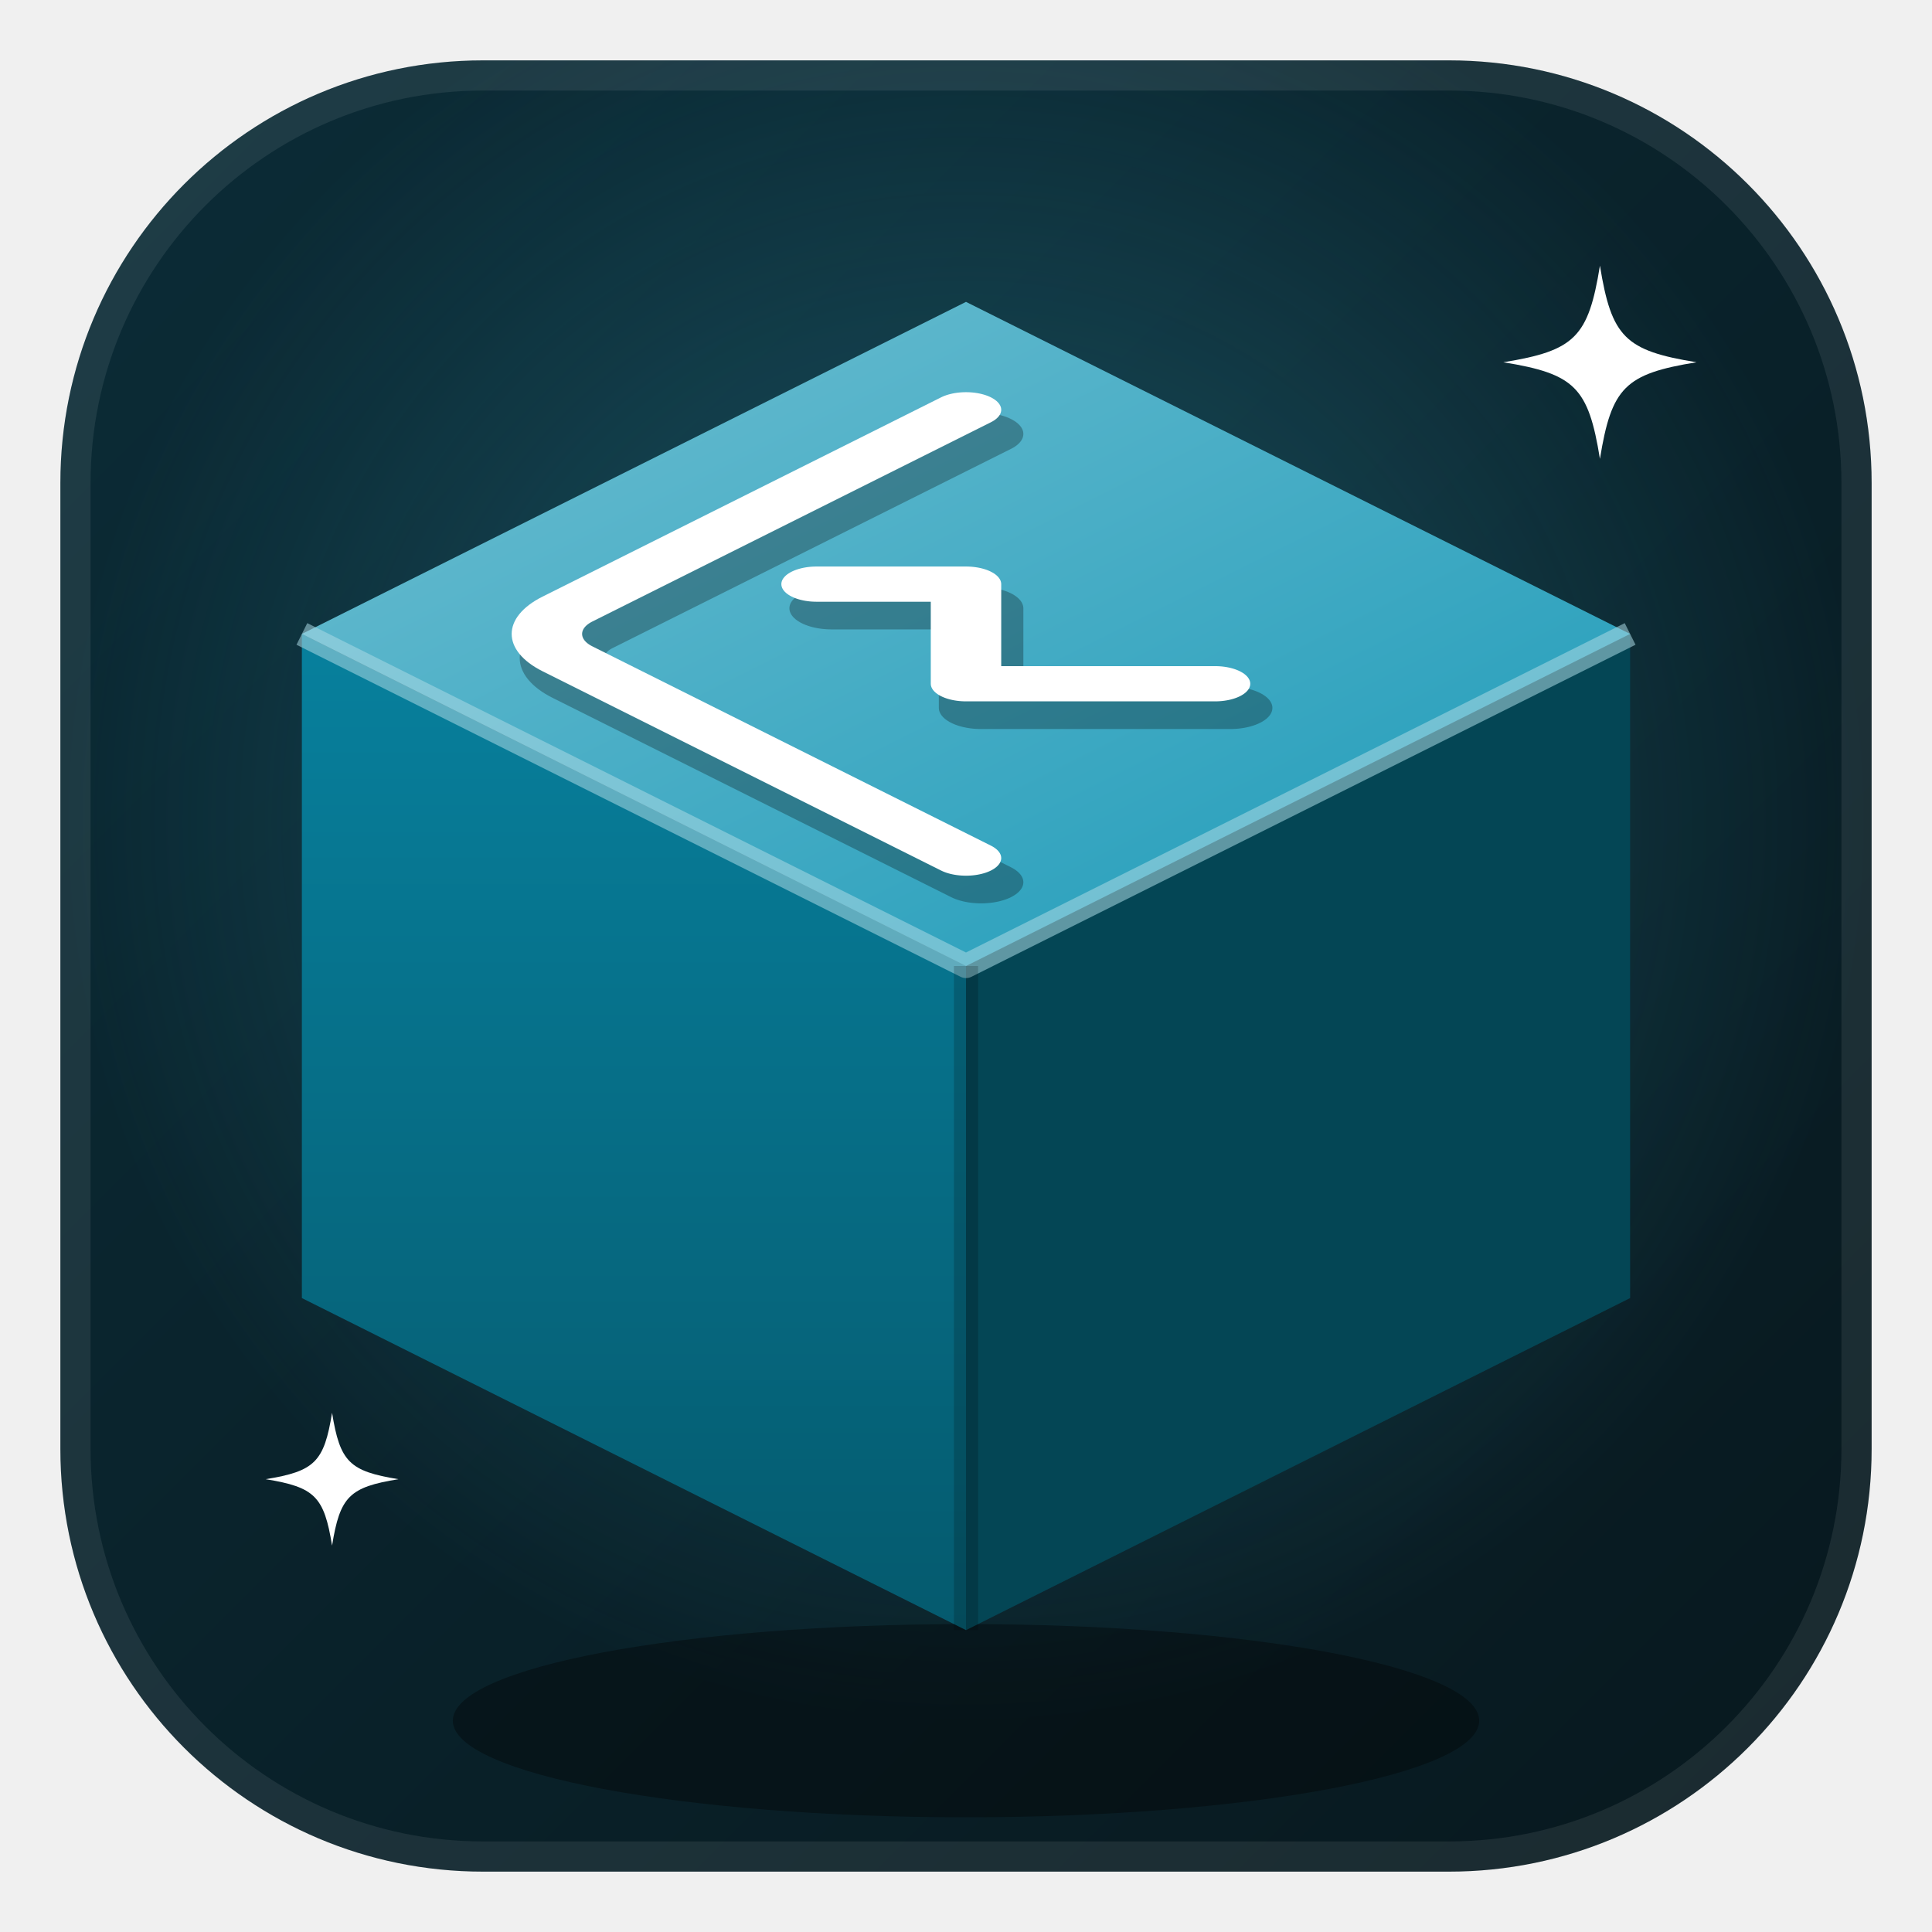
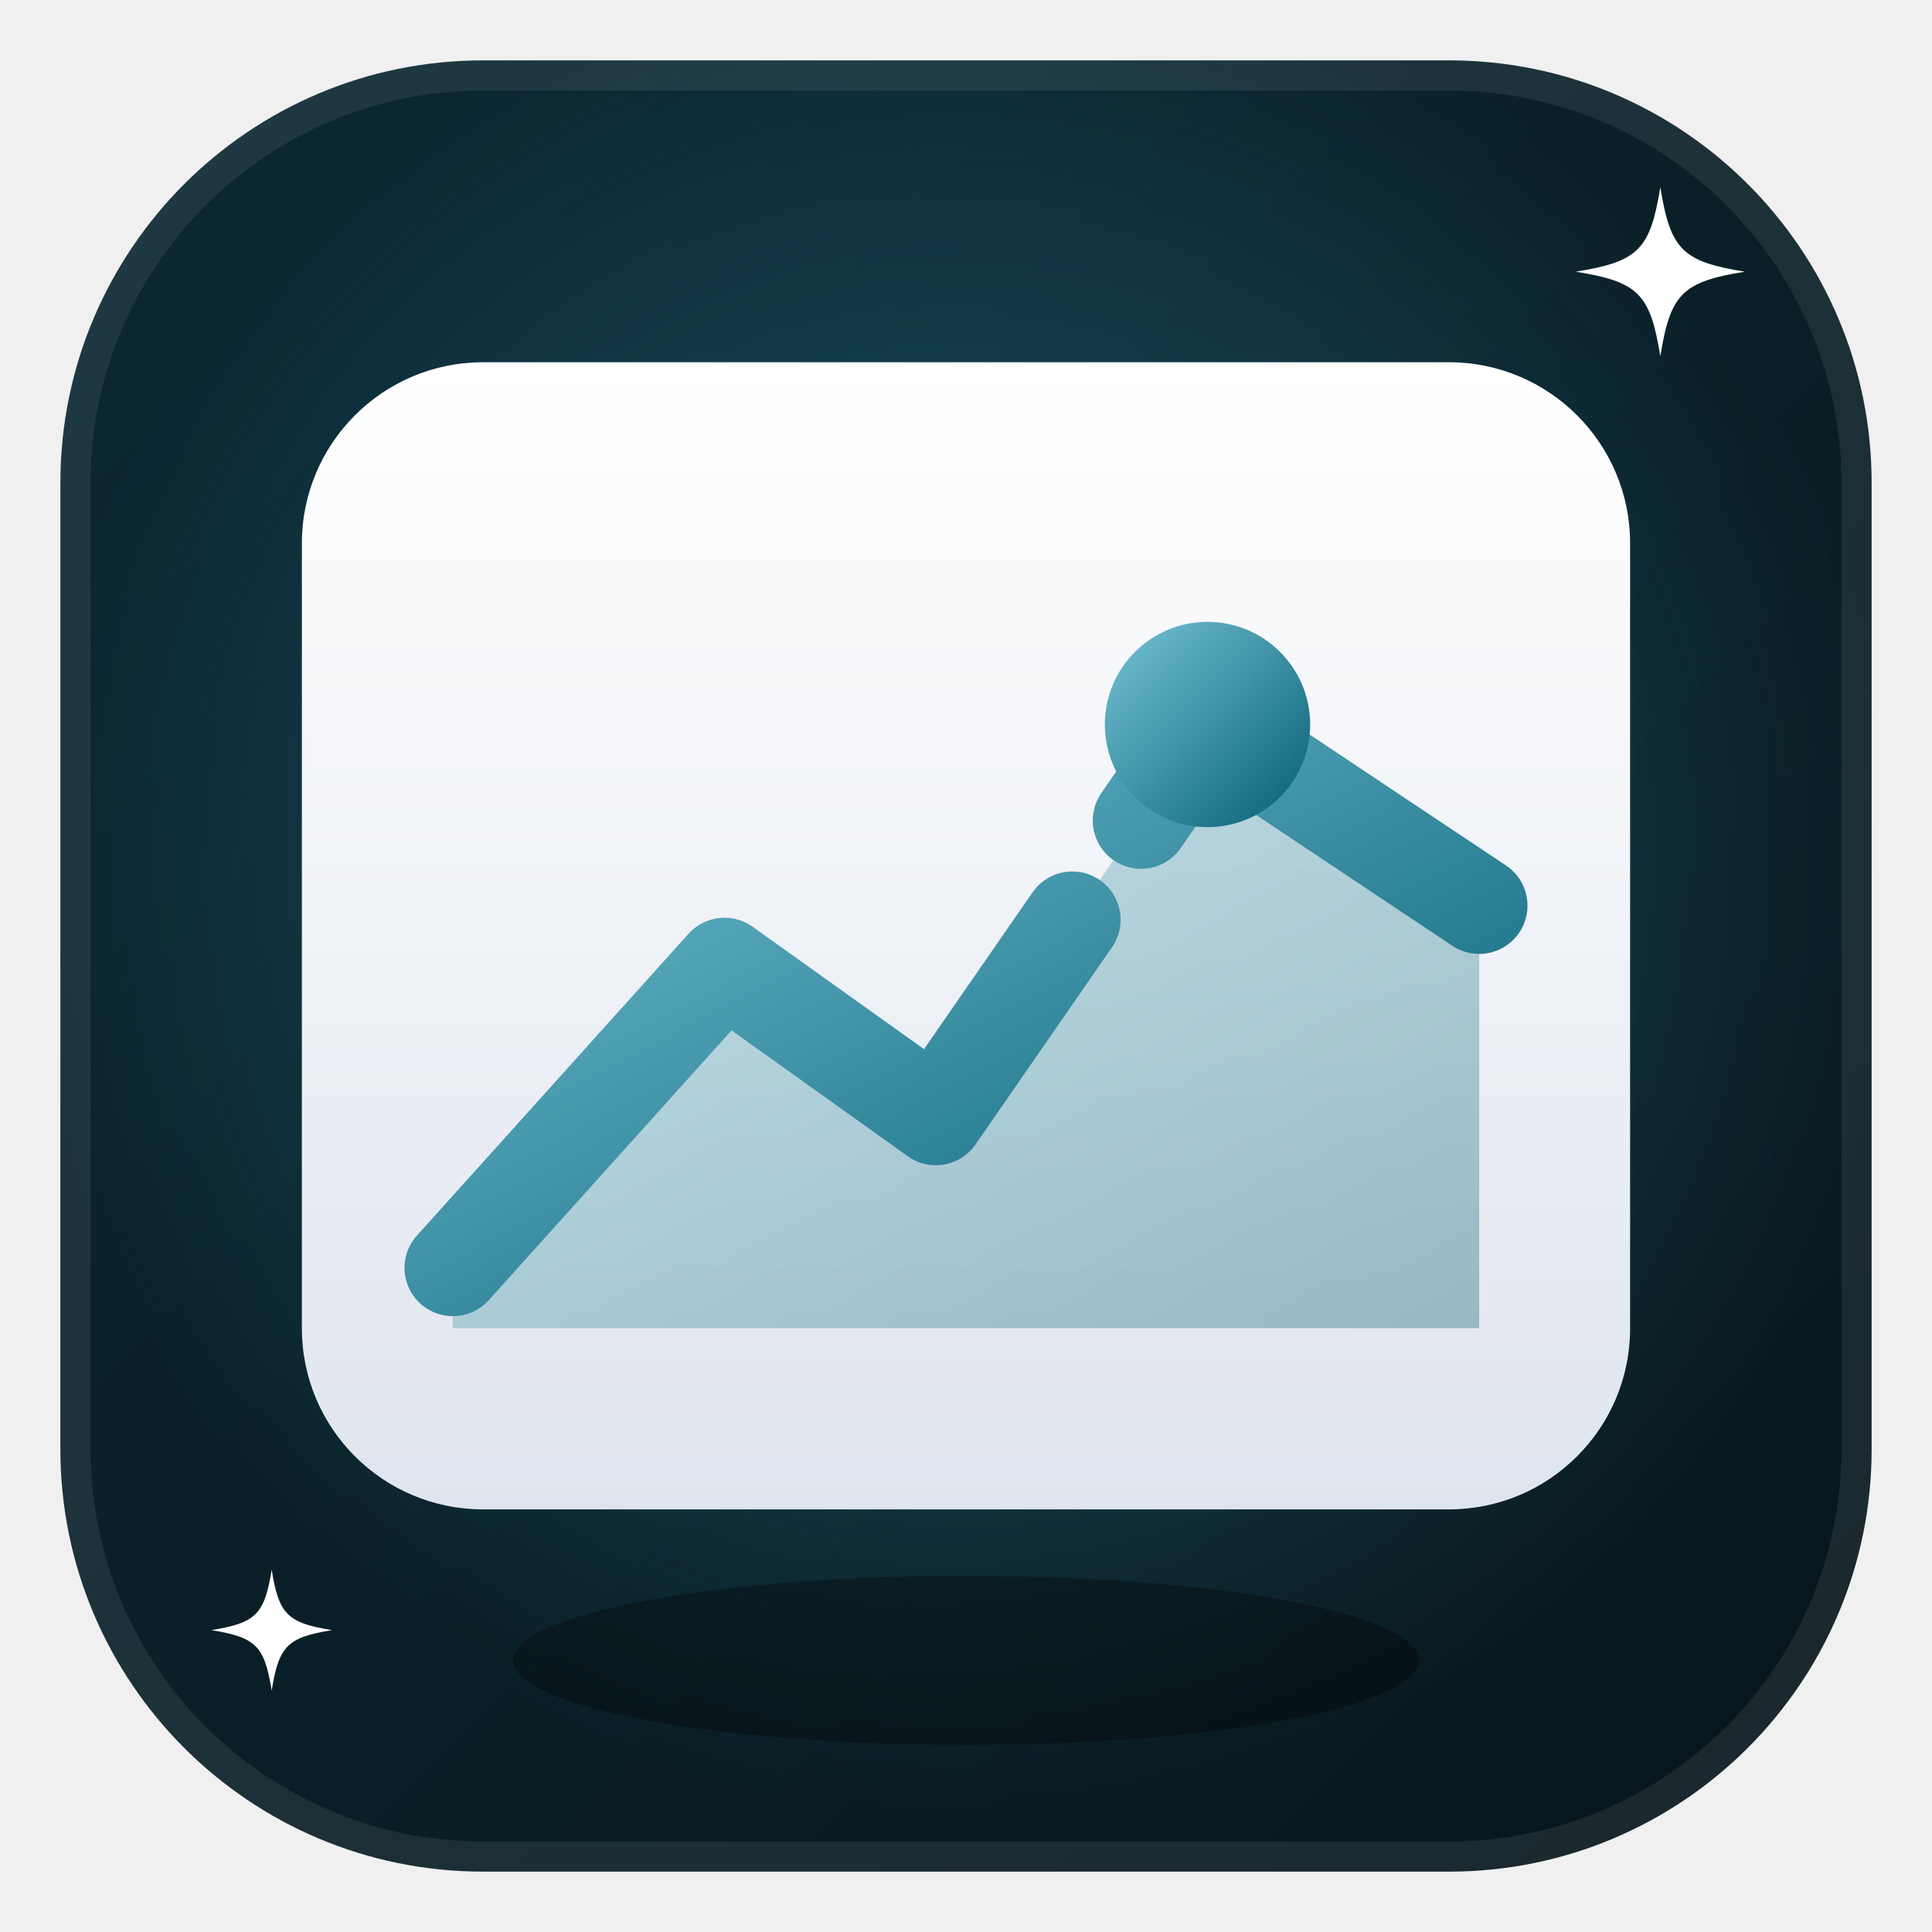
<svg xmlns="http://www.w3.org/2000/svg" viewBox="0 0 64 64" role="img" aria-hidden="true">
  <defs>
    <linearGradient id="bg" x1="0" y1="0" x2="1" y2="1">
-       <stop offset="0" stop-color="#0b2c37" />
-       <stop offset="1" stop-color="#08181e" />
+       <stop offset="0" stop-color="#0b2934" />
+       <stop offset="1" stop-color="#08151b" />
    </linearGradient>
-     <radialGradient id="halo" cx=".5" cy=".42" r=".5">
-       <stop offset="0" stop-color="#39a7c1" stop-opacity=".38" />
+     <radialGradient id="halo" cx=".5" cy=".45" r=".52">
+       <stop offset="0" stop-color="#39a7c1" stop-opacity=".42" />
      <stop offset="1" stop-color="#39a7c1" stop-opacity="0" />
    </radialGradient>
-     <linearGradient id="it" x1="0" y1="0" x2="1" y2="1">
-       <stop offset="0" stop-color="#70bfd2" />
-       <stop offset="1" stop-color="#1c9ab8" />
+     <linearGradient id="im" x1="0" y1="0" x2="1" y2="1">
+       <stop offset="0" stop-color="#77c3d5" />
+       <stop offset="1" stop-color="#055e74" />
    </linearGradient>
-     <linearGradient id="il" x1="0" y1="0" x2="0" y2="1">
-       <stop offset="0" stop-color="#07809d" />
-       <stop offset="1" stop-color="#055a6e" />
+     <linearGradient id="iv" x1="0" y1="0" x2="0" y2="1">
+       <stop offset="0" stop-color="#77c3d5" />
+       <stop offset="1" stop-color="#0891b2" />
    </linearGradient>
-     <linearGradient id="ish" x1="0" y1="0" x2="1" y2="0">
+     <linearGradient id="iw" x1="0" y1="0" x2="0" y2="1">
+       <stop offset="0" stop-color="#ffffff" />
+       <stop offset="1" stop-color="#dfe5ee" />
+     </linearGradient>
+     <linearGradient id="ig" x1="0" y1="0" x2="0" y2="1">
+       <stop offset="0" stop-color="#ffe08a" />
+       <stop offset="1" stop-color="#f2a62b" />
+     </linearGradient>
+     <radialGradient id="ih" cx=".3" cy=".25" r=".7">
+       <stop offset="0" stop-color="#fff" stop-opacity=".55" />
+       <stop offset="1" stop-color="#fff" stop-opacity="0" />
+     </radialGradient>
+     <linearGradient id="is" x1="0" y1="0" x2="1" y2="0">
      <stop offset="0" stop-color="#fff" stop-opacity="0" />
-       <stop offset=".5" stop-color="#fff" stop-opacity=".55" />
+       <stop offset=".5" stop-color="#fff" stop-opacity=".6" />
      <stop offset="1" stop-color="#fff" stop-opacity="0" />
    </linearGradient>
-     <clipPath id="ic">
-       <path d="M32 10 L54 21 L32 32 L10 21 Z" />
-     </clipPath>
  </defs>
-   <style>.ibob,.ishadow{transform-box:fill-box;transform-origin:50% 50%}@keyframes ib{0%,100%{transform:translateY(0)}50%{transform:translateY(-2.2px)}}@keyframes isd{0%,100%{transform:scaleX(1);opacity:.35}50%{transform:scaleX(.86);opacity:.22}}@keyframes is{0%,55%{transform:translateX(0)}100%{transform:translateX(78px)}}@keyframes ig{0%,100%{opacity:.9}50%{opacity:1}}.ibob{animation:ib 4.2s ease-in-out infinite}.ishadow{animation:isd 4.2s ease-in-out infinite}.ishine{animation:is 5.5s ease-in-out infinite}.iglow{animation:ig 4.2s ease-in-out infinite}.sp{transform-box:fill-box;transform-origin:50% 50%;animation:tw 3.2s ease-in-out infinite}@keyframes tw{0%,100%{opacity:.15;transform:scale(.4) rotate(0)}50%{opacity:.95;transform:scale(1) rotate(45deg)}}@media (prefers-reduced-motion:reduce){*{animation:none!important}}</style>
+   <style>.ifl,.ipu,.ibl,.isp,.iwg,.iri,.isd,.ipop{transform-box:fill-box;transform-origin:50% 50%}.igr{transform-box:fill-box;transform-origin:50% 100%}@keyframes ifl{0%,100%{transform:translateY(0)}50%{transform:translateY(-2px)}}.ifl{animation:ifl 4.2s ease-in-out infinite}@keyframes isd{0%,100%{transform:scaleX(1);opacity:.32}50%{transform:scaleX(.85);opacity:.2}}.isd{animation:isd 4.2s ease-in-out infinite}@keyframes ipu{0%,100%{opacity:.55}50%{opacity:1}}.ipu{animation:ipu 2.4s ease-in-out infinite}@keyframes ibl{0%,44%,56%,100%{opacity:1}50%{opacity:.15}}.ibl{animation:ibl 3s steps(1,end) infinite}@keyframes isp{to{transform:rotate(360deg)}}.isp{animation:isp 14s linear infinite}@keyframes iwg{0%,100%{transform:rotate(-6deg)}50%{transform:rotate(6deg)}}.iwg{animation:iwg 3.4s ease-in-out infinite}@keyframes iri{0%{transform:translateY(2px);opacity:.7}100%{transform:translateY(-3.5px);opacity:1}}.iri{animation:iri 1.6s ease-in-out infinite alternate}@keyframes igr{0%,100%{transform:scaleY(.55)}50%{transform:scaleY(1)}}.igr{animation:igr 2.8s ease-in-out infinite}@keyframes ipop{0%,100%{transform:scale(.9)}50%{transform:scale(1.08)}}.ipop{animation:ipop 2.6s ease-in-out infinite}@keyframes ish{0%,60%{transform:translateX(-30px)}100%{transform:translateX(70px)}}.ish{animation:ish 5s ease-in-out infinite}@keyframes idash{to{stroke-dashoffset:-40}}.idash{animation:idash 2.4s linear infinite}@keyframes isw{0%,100%{transform:rotate(-50deg)}50%{transform:rotate(35deg)}}.tw{transform-box:fill-box;transform-origin:50% 50%;animation:tw 3.2s ease-in-out infinite}@keyframes tw{0%,100%{opacity:.15;transform:scale(.4) rotate(0)}50%{opacity:.95;transform:scale(1) rotate(45deg)}}@media (prefers-reduced-motion:reduce){*{animation:none!important}}</style>
  <rect x="2" y="2" width="60" height="60" rx="14" fill="url(#bg)" />
  <rect x="2" y="2" width="60" height="60" rx="14" fill="url(#halo)" />
  <rect x="2.5" y="2.5" width="59" height="59" rx="13.5" fill="none" stroke="#fff" stroke-opacity=".08" />
-   <g class="ibob">
-     <ellipse cx="32" cy="57" rx="17" ry="3.2" fill="#000" opacity=".35" class="ishadow" />
-     <path d="M10 21 L32 32 V54 L10 43 Z" fill="url(#il)" />
-     <path d="M54 21 L32 32 V54 L54 43 Z" fill="#044655" />
-     <path d="M32 10 L54 21 L32 32 L10 21 Z" fill="url(#it)" />
-     <path d="M10 21 L32 32 L54 21" fill="none" stroke="#a9d9e4" stroke-opacity=".55" stroke-width=".8" stroke-linejoin="round" />
-     <path d="M32 32 V54" stroke="#000" stroke-opacity=".18" stroke-width=".8" />
-     <g clip-path="url(#ic)">
-       <rect class="ishine" x="-14" y="6" width="14" height="30" fill="url(#ish)" transform="skewX(-25)" />
-     </g>
-     <g transform="translate(.5 .8)">
-       <g transform="matrix(0.825 0.4125 -0.825 0.4125 32 11.100)" fill="none" stroke="#000" stroke-opacity=".28" stroke-width="2.4" stroke-linecap="round" stroke-linejoin="round">
-         <path d="M3 3v16a2 2 0 0 0 2 2h16" />
-         <path d="m19 9-5 5-4-4-3 3" />
-       </g>
-     </g>
-     <g class="iglow" transform="matrix(0.825 0.4125 -0.825 0.4125 32 11.100)" fill="none" stroke="#fff" stroke-width="2" stroke-linecap="round" stroke-linejoin="round">
-       <path d="M3 3v16a2 2 0 0 0 2 2h16" />
-       <path d="m19 9-5 5-4-4-3 3" />
-     </g>
+   <ellipse class="isd" cx="32" cy="55" rx="15" ry="2.8" fill="#000" opacity=".32" />
+   <g class="ifl">
+     <rect x="10" y="12" width="44" height="38" rx="6" fill="url(#iw)" />
+     <path d="M15 42l9-10 7 5 9-13 9 6v14H15z" fill="url(#im)" opacity=".35" />
+     <path class="idash" d="M15 42l9-10 7 5 9-13 9 6" fill="none" stroke="url(#im)" stroke-width="3.2" stroke-linecap="round" stroke-linejoin="round" stroke-dasharray="30 4" />
+     <circle class="ipop" cx="40" cy="24" r="3.4" fill="url(#im)" />
  </g>
-   <g transform="translate(53 12) scale(.32)">
-     <path class="sp" d="M0 -10 C1.2 -2.6 2.6 -1.2 10 0 C2.6 1.2 1.2 2.6 0 10 C-1.2 2.6 -2.6 1.2 -10 0 C-2.6 -1.2 -1.2 -2.6 0 -10Z" fill="#fff" />
+   <g transform="translate(55 9) scale(.28)">
+     <path class="tw" d="M0 -10 C1.2 -2.6 2.6 -1.2 10 0 C2.6 1.2 1.2 2.6 0 10 C-1.2 2.6 -2.6 1.2 -10 0 C-2.6 -1.2 -1.2 -2.6 0 -10Z" fill="#fff" />
  </g>
-   <g transform="translate(11 49) scale(.22)">
-     <path class="sp" style="animation-delay:1.4s" d="M0 -10 C1.2 -2.6 2.6 -1.2 10 0 C2.6 1.2 1.2 2.6 0 10 C-1.2 2.6 -2.6 1.2 -10 0 C-2.6 -1.2 -1.2 -2.6 0 -10Z" fill="#fff" />
+   <g transform="translate(9 54) scale(.2)">
+     <path class="tw" style="animation-delay:1.4s" d="M0 -10 C1.2 -2.6 2.6 -1.2 10 0 C2.6 1.2 1.2 2.6 0 10 C-1.2 2.6 -2.6 1.2 -10 0 C-2.6 -1.2 -1.2 -2.6 0 -10Z" fill="#fff" />
  </g>
</svg>
